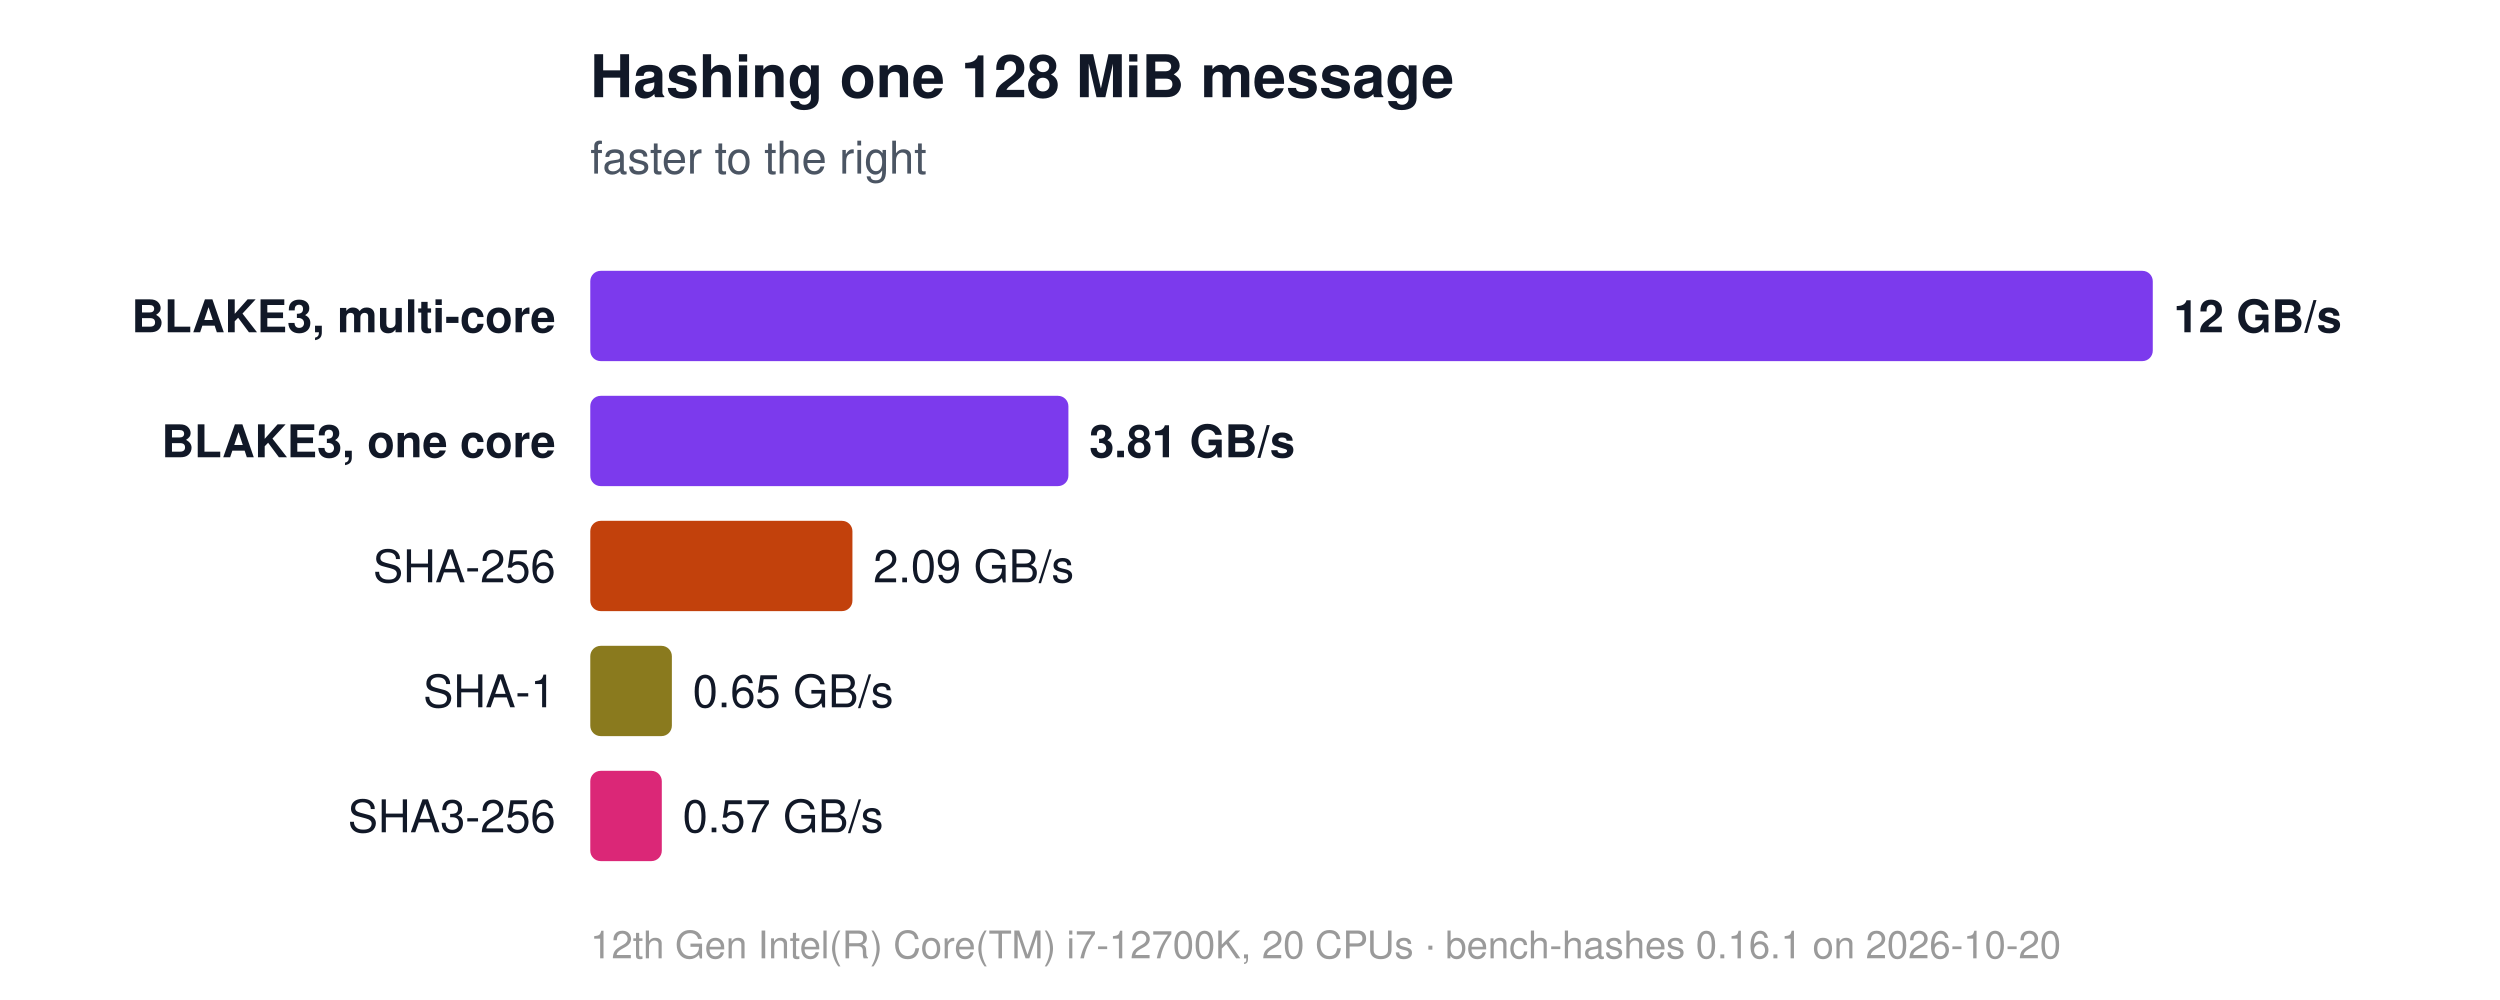
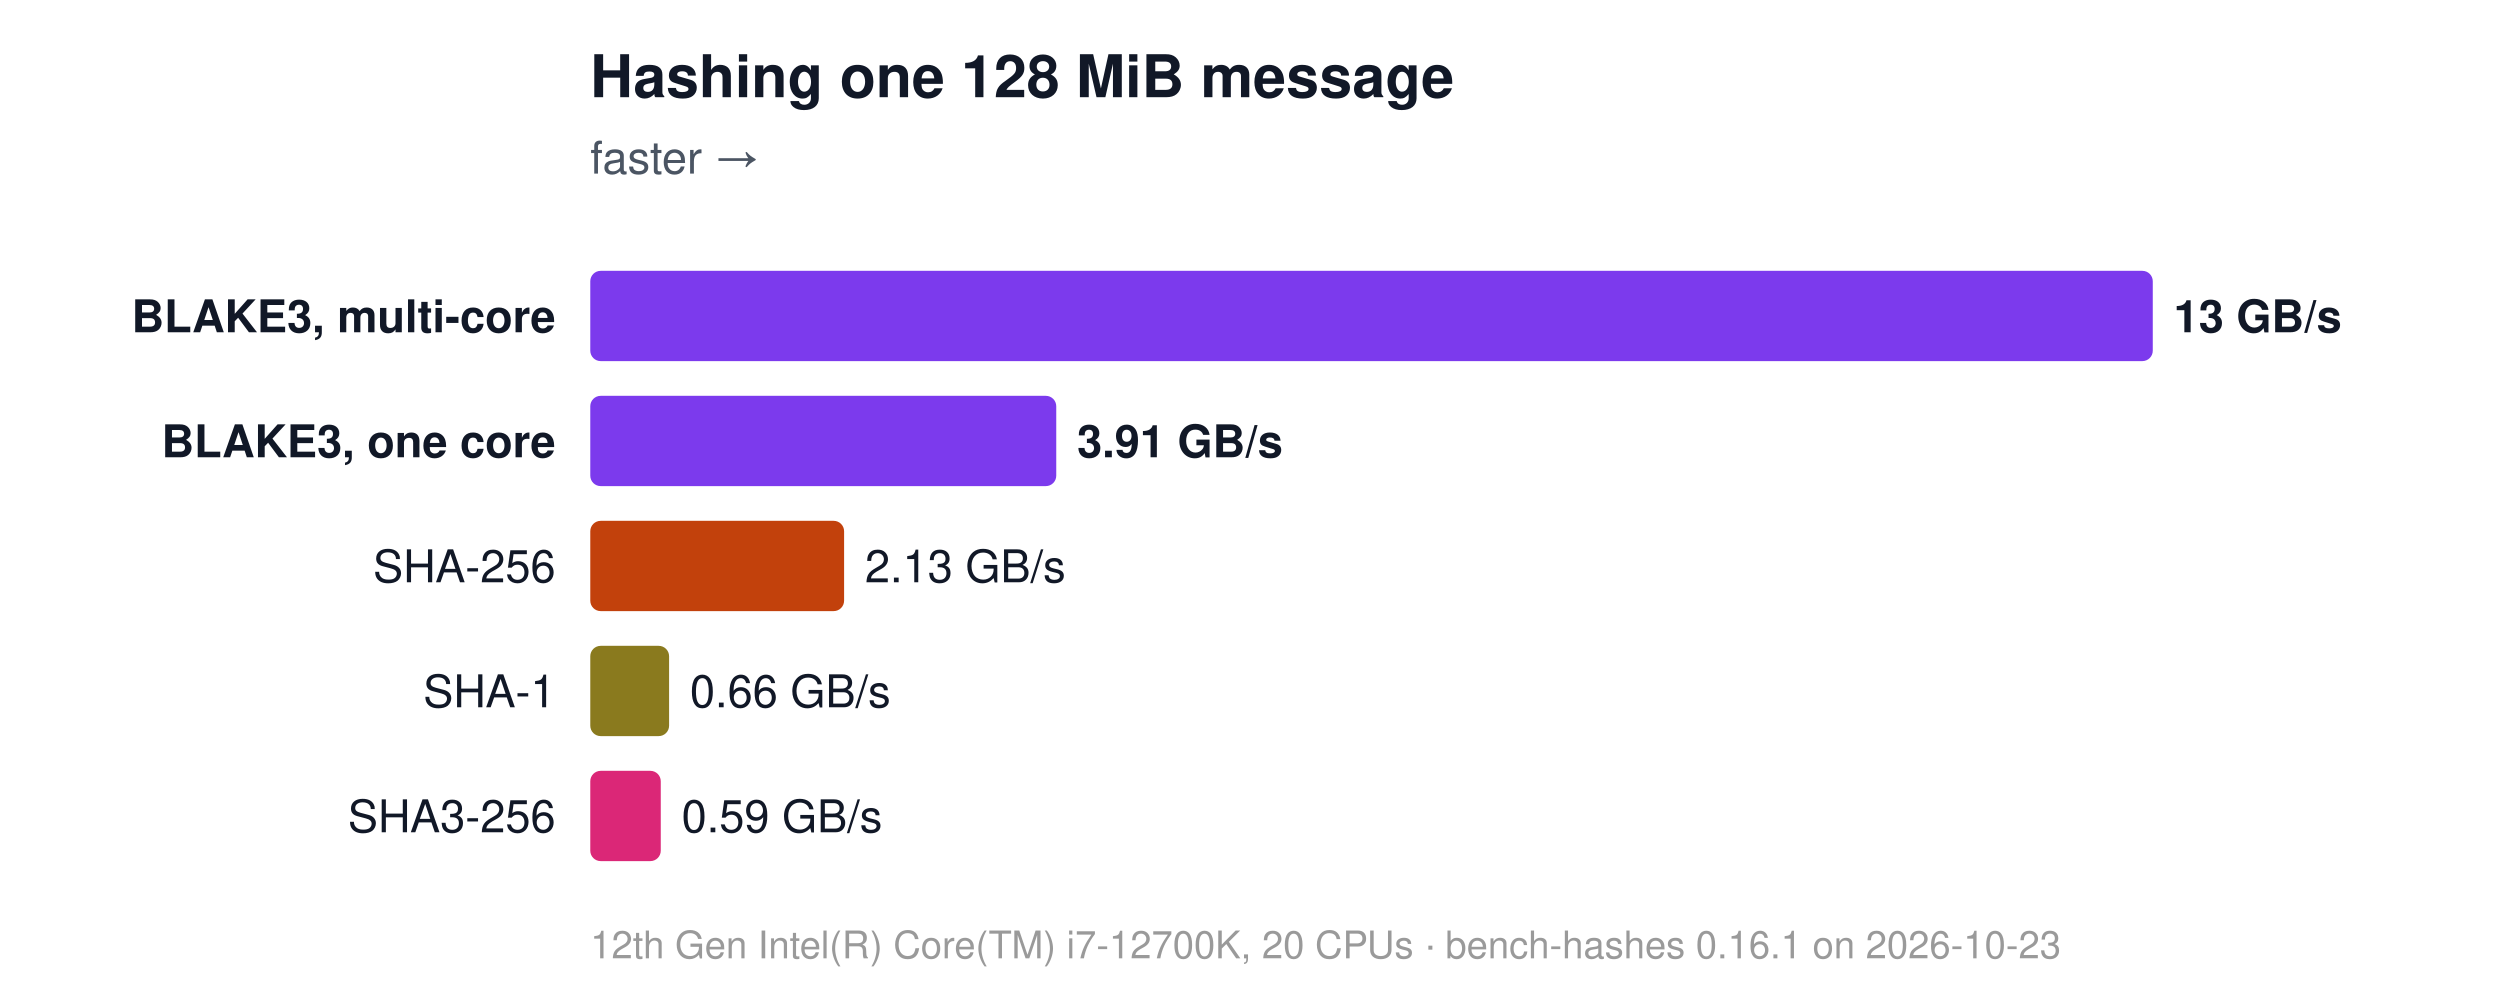
<svg xmlns="http://www.w3.org/2000/svg" width="720" height="288" viewBox="0 0 720 288" font-family="-apple-system, BlinkMacSystemFont, 'Segoe UI', Helvetica, Arial, sans-serif">
  <rect width="720" height="288" fill="#ffffff" />
  <text x="170" y="28" font-size="17" font-weight="600" fill="#111827">Hashing one 128 MiB message</text>
-   <text x="170" y="50" font-size="13" fill="#4b5563">faster to the right</text>
+   <text x="170" y="50" font-size="13" fill="#4b5563">faster →</text>
  <text x="160" y="95.7" font-size="13" fill="#111827" text-anchor="end" font-weight="600">BLAKE3, multi-core</text>
  <rect x="170" y="78" width="450.0" height="26" rx="3" fill="#7c3aed" />
-   <text x="626.0" y="95.7" font-size="13" fill="#111827" font-weight="600">12 GB/s</text>
+   <text x="626.0" y="95.7" font-size="13" fill="#111827" font-weight="600">13 GB/s</text>
  <text x="160" y="131.7" font-size="13" fill="#111827" text-anchor="end" font-weight="600">BLAKE3, one core</text>
-   <rect x="170" y="114" width="137.7" height="26" rx="3" fill="#7c3aed" />
-   <text x="313.7" y="131.7" font-size="13" fill="#111827" font-weight="600">3.81 GB/s</text>
+   <rect x="170" y="114" width="134.2" height="26" rx="3" fill="#7c3aed" />
+   <text x="310.2" y="131.7" font-size="13" fill="#111827" font-weight="600">3.91 GB/s</text>
  <text x="160" y="167.7" font-size="13" fill="#111827" text-anchor="end">SHA-256</text>
-   <rect x="170" y="150" width="75.5" height="26" rx="3" fill="#c2410c" />
-   <text x="251.5" y="167.7" font-size="13" fill="#111827">2.09 GB/s</text>
+   <rect x="170" y="150" width="73.1" height="26" rx="3" fill="#c2410c" />
+   <text x="249.1" y="167.7" font-size="13" fill="#111827">2.13 GB/s</text>
  <text x="160" y="203.7" font-size="13" fill="#111827" text-anchor="end">SHA-1</text>
-   <rect x="170" y="186" width="23.5" height="26" rx="3" fill="#8a7a1e" />
-   <text x="199.5" y="203.7" font-size="13" fill="#111827">0.65 GB/s</text>
+   <rect x="170" y="186" width="22.7" height="26" rx="3" fill="#8a7a1e" />
+   <text x="198.7" y="203.7" font-size="13" fill="#111827">0.66 GB/s</text>
  <text x="160" y="239.7" font-size="13" fill="#111827" text-anchor="end">SHA3-256</text>
-   <rect x="170" y="222" width="20.6" height="26" rx="3" fill="#db2777" />
-   <text x="196.6" y="239.7" font-size="13" fill="#111827">0.57 GB/s</text>
-   <text x="170" y="276.0" font-size="11" fill="#9a9a9a">12th Gen Intel(R) Core(TM) i7-12700K, 20 CPUs · bench-hashes 0.16.1 on 2026-10-20</text>
+   <rect x="170" y="222" width="20.3" height="26" rx="3" fill="#db2777" />
+   <text x="196.3" y="239.7" font-size="13" fill="#111827">0.59 GB/s</text>
+   <text x="170" y="276.0" font-size="11" fill="#9a9a9a">12th Gen Intel(R) Core(TM) i7-12700K, 20 CPUs · bench-hashes 0.16.1 on 2026-10-23</text>
</svg>
